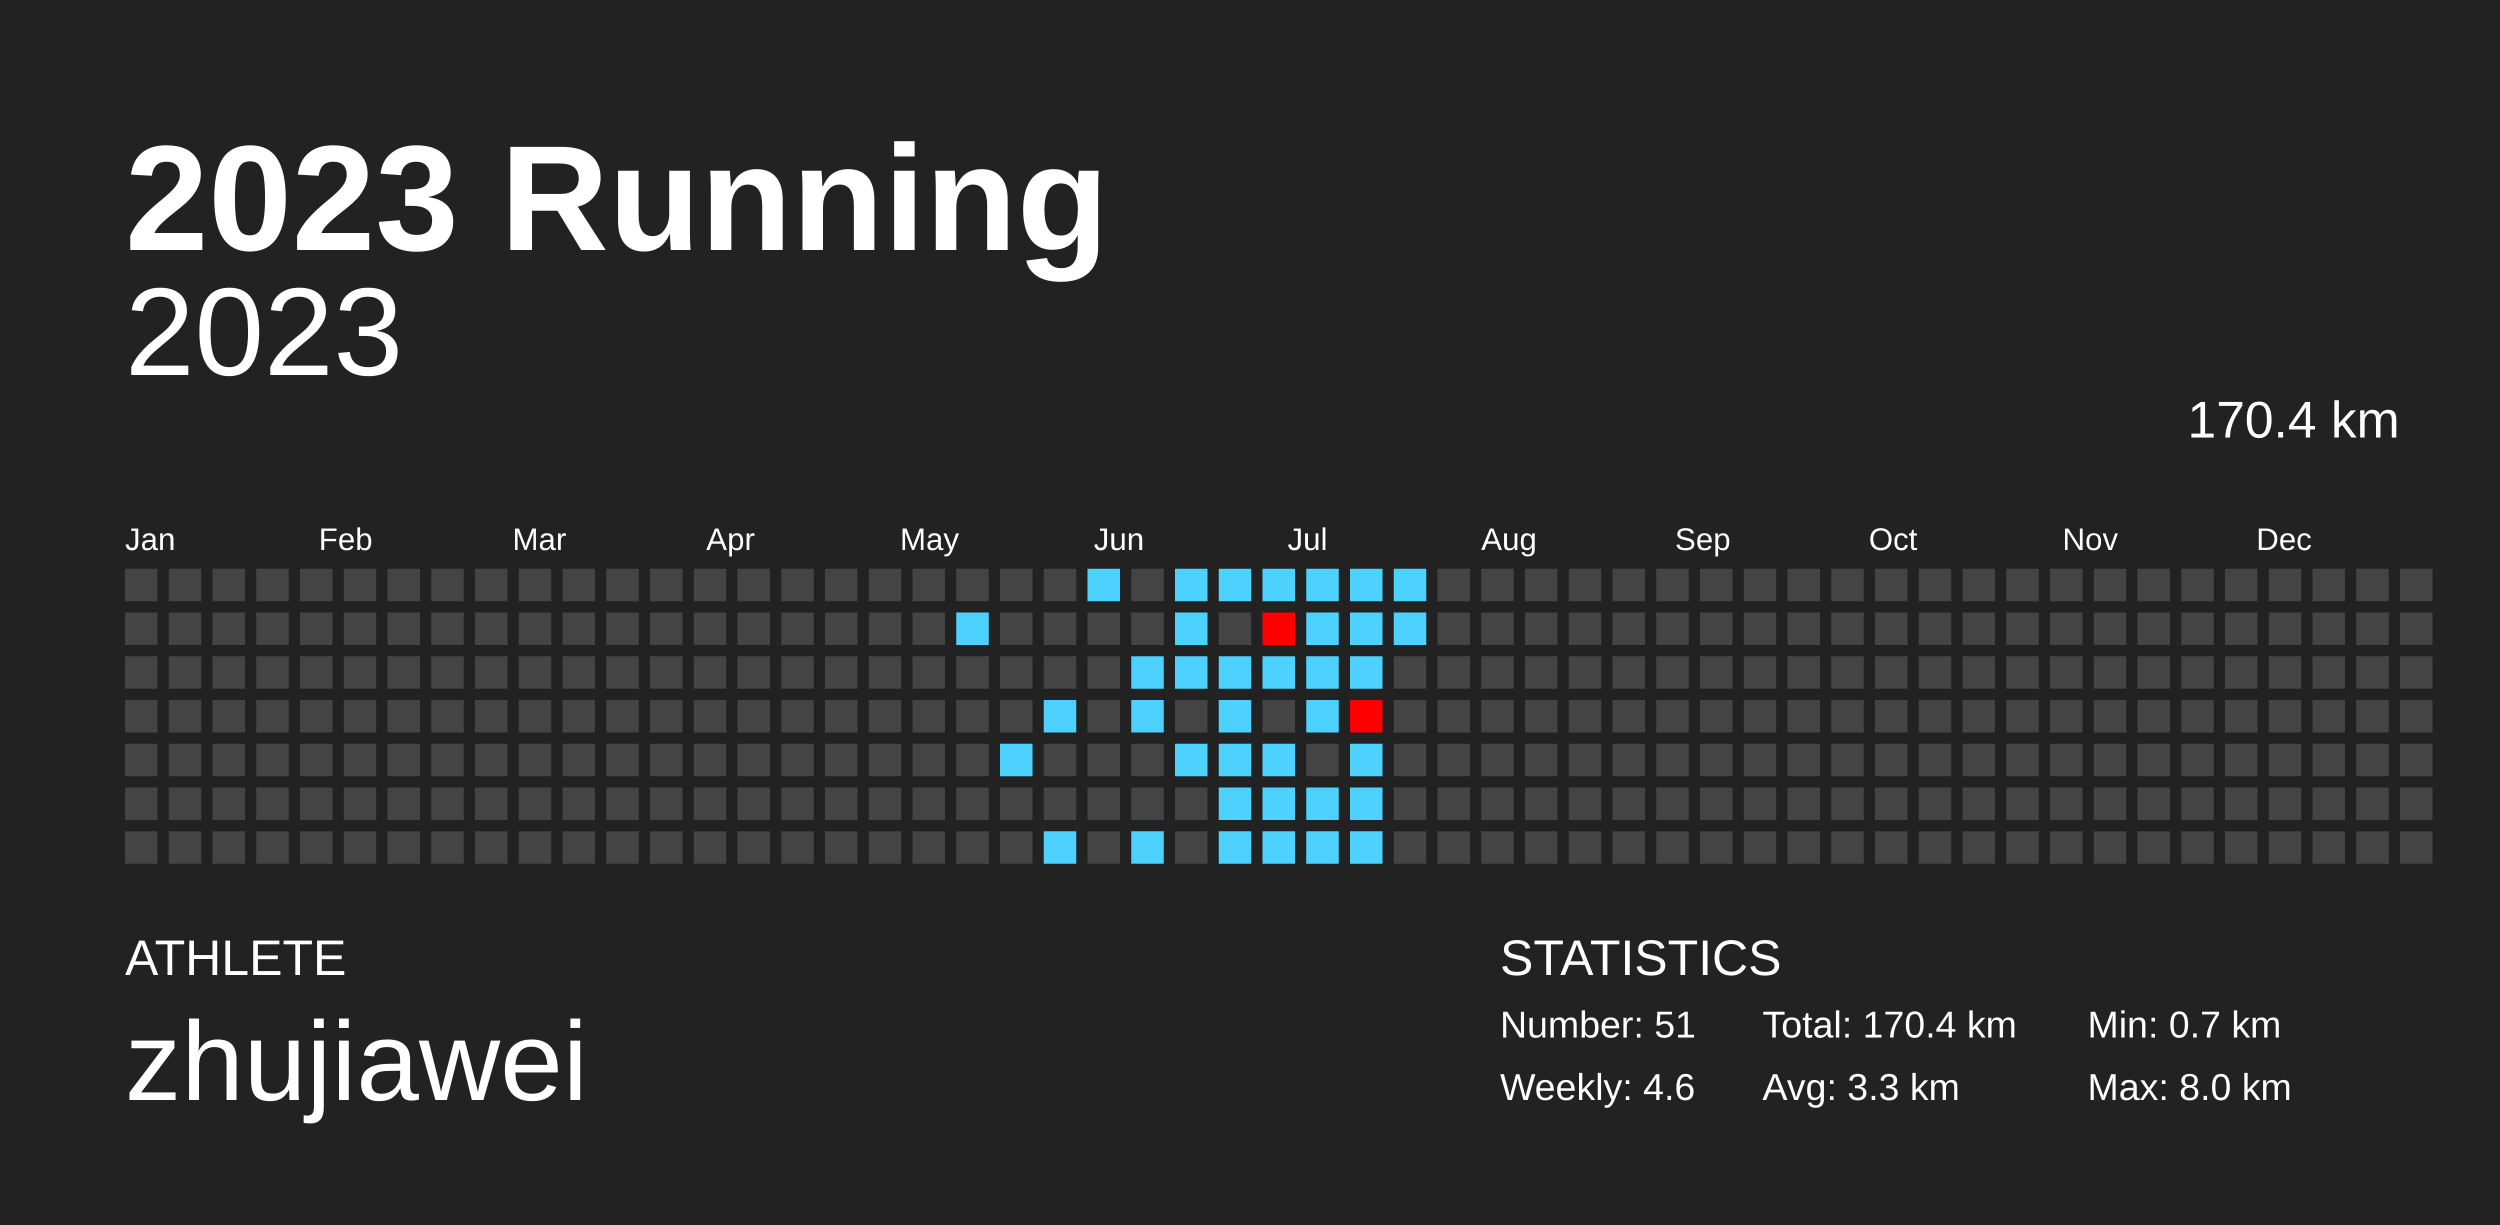
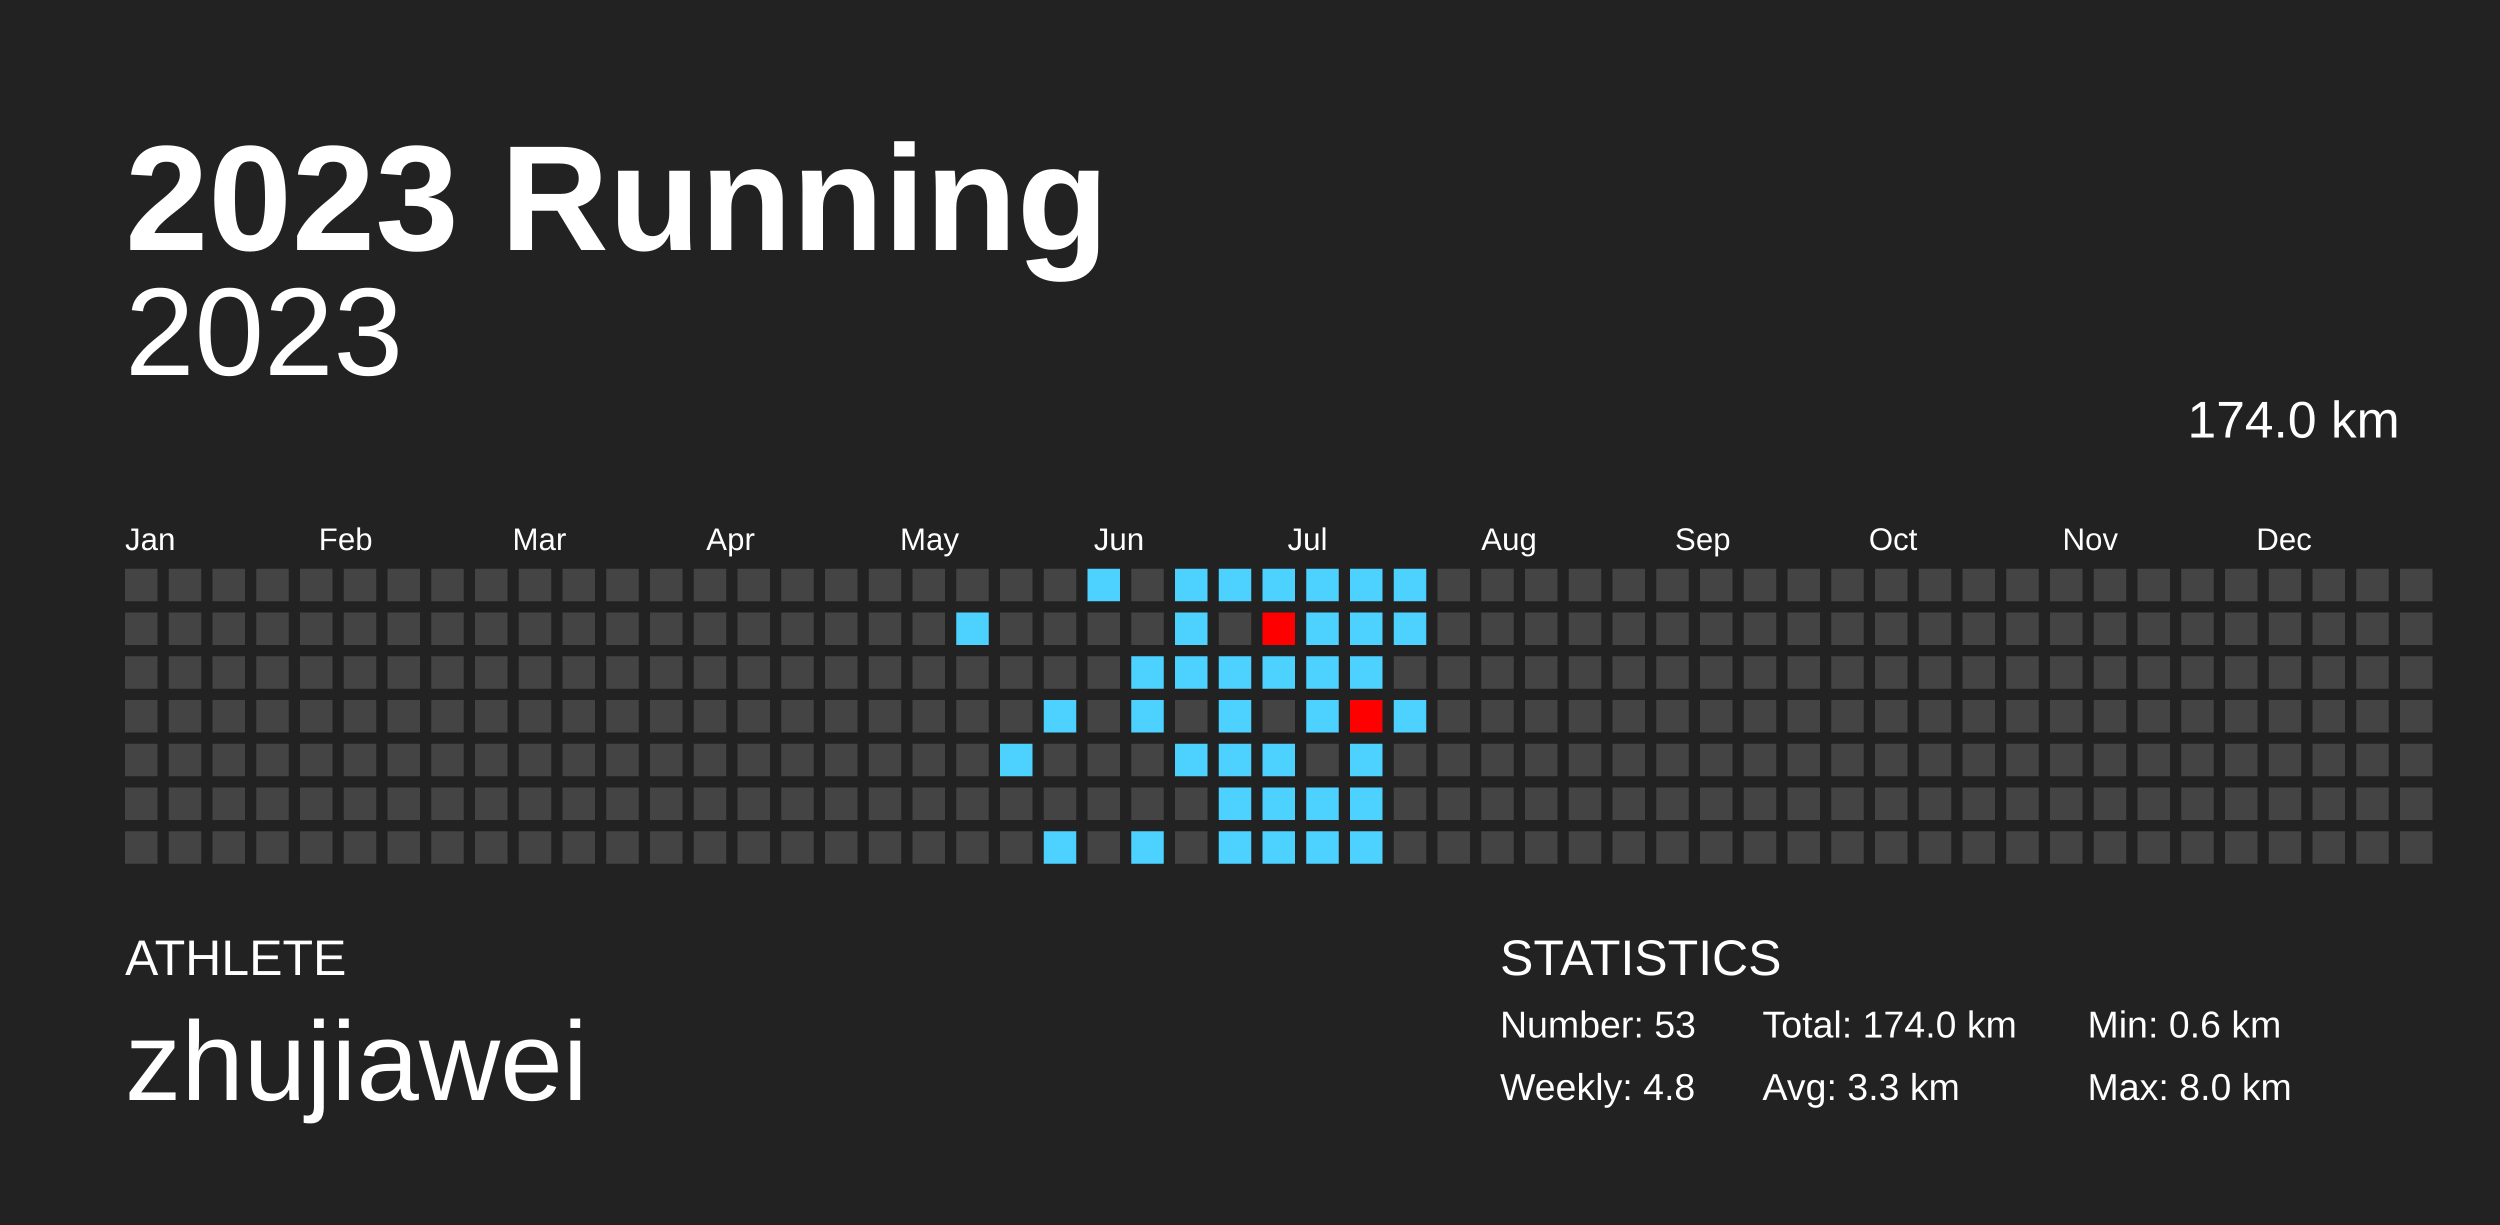
<svg xmlns="http://www.w3.org/2000/svg" baseProfile="full" height="98mm" version="1.1" viewBox="0,0,200,98" width="200mm">
  <defs />
  <rect fill="#222222" height="98" width="200" x="0" y="0" />
  <text fill="#FFFFFF" style="font-size:12px; font-family:Arial; font-weight:bold;" x="10" y="20">2023 Running</text>
  <text fill="#FFFFFF" style="font-size:4px; font-family:Arial" x="10" y="78">ATHLETE</text>
  <text fill="#FFFFFF" style="font-size:9px; font-family:Arial" x="10" y="88">zhujiawei</text>
  <text fill="#FFFFFF" style="font-size:4px; font-family:Arial" x="120" y="78">STATISTICS</text>
-   <text fill="#FFFFFF" style="font-size:3px; font-family:Arial" x="120" y="83">Number: 51</text>
-   <text fill="#FFFFFF" style="font-size:3px; font-family:Arial" x="120" y="88">Weekly: 4.6</text>
-   <text fill="#FFFFFF" style="font-size:3px; font-family:Arial" x="141" y="83">Total: 170.4 km</text>
+   <text fill="#FFFFFF" style="font-size:3px; font-family:Arial" x="120" y="83">Number: 53</text>
+   <text fill="#FFFFFF" style="font-size:3px; font-family:Arial" x="120" y="88">Weekly: 4.8</text>
+   <text fill="#FFFFFF" style="font-size:3px; font-family:Arial" x="141" y="83">Total: 174.0 km</text>
  <text fill="#FFFFFF" style="font-size:3px; font-family:Arial" x="141" y="88">Avg: 3.3 km</text>
-   <text fill="#FFFFFF" style="font-size:3px; font-family:Arial" x="167" y="83">Min: 0.7 km</text>
+   <text fill="#FFFFFF" style="font-size:3px; font-family:Arial" x="167" y="83">Min: 0.6 km</text>
  <text fill="#FFFFFF" style="font-size:3px; font-family:Arial" x="167" y="88">Max: 8.0 km</text>
  <text alignment-baseline="hanging" fill="#FFFFFF" style="font-size:10.0px; font-family:Arial;" x="10" y="30">2023</text>
-   <text alignment-baseline="hanging" fill="#FFFFFF" style="font-size:4.125px; font-family:Arial;" x="175" y="35">170.4 km</text>
+   <text alignment-baseline="hanging" fill="#FFFFFF" style="font-size:4.125px; font-family:Arial;" x="175" y="35">174.0 km</text>
  <text fill="#FFFFFF" style="font-size:2.5px; font-family:Arial" x="10.0" y="44">Jan</text>
  <text fill="#FFFFFF" style="font-size:2.5px; font-family:Arial" x="25.5" y="44">Feb</text>
  <text fill="#FFFFFF" style="font-size:2.5px; font-family:Arial" x="41.0" y="44">Mar</text>
  <text fill="#FFFFFF" style="font-size:2.5px; font-family:Arial" x="56.5" y="44">Apr</text>
  <text fill="#FFFFFF" style="font-size:2.5px; font-family:Arial" x="72.0" y="44">May</text>
  <text fill="#FFFFFF" style="font-size:2.5px; font-family:Arial" x="87.5" y="44">Jun</text>
  <text fill="#FFFFFF" style="font-size:2.5px; font-family:Arial" x="103.0" y="44">Jul</text>
  <text fill="#FFFFFF" style="font-size:2.5px; font-family:Arial" x="118.5" y="44">Aug</text>
  <text fill="#FFFFFF" style="font-size:2.5px; font-family:Arial" x="134.0" y="44">Sep</text>
  <text fill="#FFFFFF" style="font-size:2.5px; font-family:Arial" x="149.5" y="44">Oct</text>
  <text fill="#FFFFFF" style="font-size:2.5px; font-family:Arial" x="165.0" y="44">Nov</text>
  <text fill="#FFFFFF" style="font-size:2.5px; font-family:Arial" x="180.5" y="44">Dec</text>
  <rect fill="#444444" height="2.6" width="2.6" x="10.0" y="45.5" />
  <rect fill="#444444" height="2.6" width="2.6" x="10.0" y="49.0" />
  <rect fill="#444444" height="2.6" width="2.6" x="10.0" y="52.5" />
  <rect fill="#444444" height="2.6" width="2.6" x="10.0" y="56.0" />
  <rect fill="#444444" height="2.6" width="2.6" x="10.0" y="59.5" />
  <rect fill="#444444" height="2.6" width="2.6" x="10.0" y="63.0" />
  <rect fill="#444444" height="2.6" width="2.6" x="10.0" y="66.5" />
  <rect fill="#444444" height="2.6" width="2.6" x="13.5" y="45.5" />
  <rect fill="#444444" height="2.6" width="2.6" x="13.5" y="49.0" />
  <rect fill="#444444" height="2.6" width="2.6" x="13.5" y="52.5" />
  <rect fill="#444444" height="2.6" width="2.6" x="13.5" y="56.0" />
  <rect fill="#444444" height="2.6" width="2.6" x="13.5" y="59.5" />
  <rect fill="#444444" height="2.6" width="2.6" x="13.5" y="63.0" />
  <rect fill="#444444" height="2.6" width="2.6" x="13.5" y="66.5" />
  <rect fill="#444444" height="2.6" width="2.6" x="17.0" y="45.5" />
  <rect fill="#444444" height="2.6" width="2.6" x="17.0" y="49.0" />
  <rect fill="#444444" height="2.6" width="2.6" x="17.0" y="52.5" />
  <rect fill="#444444" height="2.6" width="2.6" x="17.0" y="56.0" />
  <rect fill="#444444" height="2.6" width="2.6" x="17.0" y="59.5" />
  <rect fill="#444444" height="2.6" width="2.6" x="17.0" y="63.0" />
  <rect fill="#444444" height="2.6" width="2.6" x="17.0" y="66.5" />
  <rect fill="#444444" height="2.6" width="2.6" x="20.5" y="45.5" />
  <rect fill="#444444" height="2.6" width="2.6" x="20.5" y="49.0" />
  <rect fill="#444444" height="2.6" width="2.6" x="20.5" y="52.5" />
  <rect fill="#444444" height="2.6" width="2.6" x="20.5" y="56.0" />
  <rect fill="#444444" height="2.6" width="2.6" x="20.5" y="59.5" />
  <rect fill="#444444" height="2.6" width="2.6" x="20.5" y="63.0" />
  <rect fill="#444444" height="2.6" width="2.6" x="20.5" y="66.5" />
  <rect fill="#444444" height="2.6" width="2.6" x="24.0" y="45.5" />
  <rect fill="#444444" height="2.6" width="2.6" x="24.0" y="49.0" />
  <rect fill="#444444" height="2.6" width="2.6" x="24.0" y="52.5" />
  <rect fill="#444444" height="2.6" width="2.6" x="24.0" y="56.0" />
  <rect fill="#444444" height="2.6" width="2.6" x="24.0" y="59.5" />
  <rect fill="#444444" height="2.6" width="2.6" x="24.0" y="63.0" />
  <rect fill="#444444" height="2.6" width="2.6" x="24.0" y="66.5" />
  <rect fill="#444444" height="2.6" width="2.6" x="27.5" y="45.5" />
  <rect fill="#444444" height="2.6" width="2.6" x="27.5" y="49.0" />
  <rect fill="#444444" height="2.6" width="2.6" x="27.5" y="52.5" />
  <rect fill="#444444" height="2.6" width="2.6" x="27.5" y="56.0" />
  <rect fill="#444444" height="2.6" width="2.6" x="27.5" y="59.5" />
  <rect fill="#444444" height="2.6" width="2.6" x="27.5" y="63.0" />
  <rect fill="#444444" height="2.6" width="2.6" x="27.5" y="66.5" />
  <rect fill="#444444" height="2.6" width="2.6" x="31.0" y="45.5" />
  <rect fill="#444444" height="2.6" width="2.6" x="31.0" y="49.0" />
  <rect fill="#444444" height="2.6" width="2.6" x="31.0" y="52.5" />
  <rect fill="#444444" height="2.6" width="2.6" x="31.0" y="56.0" />
  <rect fill="#444444" height="2.6" width="2.6" x="31.0" y="59.5" />
  <rect fill="#444444" height="2.6" width="2.6" x="31.0" y="63.0" />
  <rect fill="#444444" height="2.6" width="2.6" x="31.0" y="66.5" />
  <rect fill="#444444" height="2.6" width="2.6" x="34.5" y="45.5" />
  <rect fill="#444444" height="2.6" width="2.6" x="34.5" y="49.0" />
  <rect fill="#444444" height="2.6" width="2.6" x="34.5" y="52.5" />
  <rect fill="#444444" height="2.6" width="2.6" x="34.5" y="56.0" />
  <rect fill="#444444" height="2.6" width="2.6" x="34.5" y="59.5" />
  <rect fill="#444444" height="2.6" width="2.6" x="34.5" y="63.0" />
  <rect fill="#444444" height="2.6" width="2.6" x="34.5" y="66.5" />
  <rect fill="#444444" height="2.6" width="2.6" x="38.0" y="45.5" />
  <rect fill="#444444" height="2.6" width="2.6" x="38.0" y="49.0" />
  <rect fill="#444444" height="2.6" width="2.6" x="38.0" y="52.5" />
  <rect fill="#444444" height="2.6" width="2.6" x="38.0" y="56.0" />
  <rect fill="#444444" height="2.6" width="2.6" x="38.0" y="59.5" />
  <rect fill="#444444" height="2.6" width="2.6" x="38.0" y="63.0" />
  <rect fill="#444444" height="2.6" width="2.6" x="38.0" y="66.5" />
  <rect fill="#444444" height="2.6" width="2.6" x="41.5" y="45.5" />
  <rect fill="#444444" height="2.6" width="2.6" x="41.5" y="49.0" />
  <rect fill="#444444" height="2.6" width="2.6" x="41.5" y="52.5" />
  <rect fill="#444444" height="2.6" width="2.6" x="41.5" y="56.0" />
  <rect fill="#444444" height="2.6" width="2.6" x="41.5" y="59.5" />
  <rect fill="#444444" height="2.6" width="2.6" x="41.5" y="63.0" />
  <rect fill="#444444" height="2.6" width="2.6" x="41.5" y="66.5" />
  <rect fill="#444444" height="2.6" width="2.6" x="45.0" y="45.5" />
  <rect fill="#444444" height="2.6" width="2.6" x="45.0" y="49.0" />
  <rect fill="#444444" height="2.6" width="2.6" x="45.0" y="52.5" />
  <rect fill="#444444" height="2.6" width="2.6" x="45.0" y="56.0" />
  <rect fill="#444444" height="2.6" width="2.6" x="45.0" y="59.5" />
  <rect fill="#444444" height="2.6" width="2.6" x="45.0" y="63.0" />
  <rect fill="#444444" height="2.6" width="2.6" x="45.0" y="66.5" />
  <rect fill="#444444" height="2.6" width="2.6" x="48.5" y="45.5" />
  <rect fill="#444444" height="2.6" width="2.6" x="48.5" y="49.0" />
  <rect fill="#444444" height="2.6" width="2.6" x="48.5" y="52.5" />
  <rect fill="#444444" height="2.6" width="2.6" x="48.5" y="56.0" />
  <rect fill="#444444" height="2.6" width="2.6" x="48.5" y="59.5" />
  <rect fill="#444444" height="2.6" width="2.6" x="48.5" y="63.0" />
  <rect fill="#444444" height="2.6" width="2.6" x="48.5" y="66.5" />
  <rect fill="#444444" height="2.6" width="2.6" x="52.0" y="45.5" />
  <rect fill="#444444" height="2.6" width="2.6" x="52.0" y="49.0" />
  <rect fill="#444444" height="2.6" width="2.6" x="52.0" y="52.5" />
  <rect fill="#444444" height="2.6" width="2.6" x="52.0" y="56.0" />
  <rect fill="#444444" height="2.6" width="2.6" x="52.0" y="59.5" />
  <rect fill="#444444" height="2.6" width="2.6" x="52.0" y="63.0" />
  <rect fill="#444444" height="2.6" width="2.6" x="52.0" y="66.5" />
  <rect fill="#444444" height="2.6" width="2.6" x="55.5" y="45.5" />
  <rect fill="#444444" height="2.6" width="2.6" x="55.5" y="49.0" />
  <rect fill="#444444" height="2.6" width="2.6" x="55.5" y="52.5" />
  <rect fill="#444444" height="2.6" width="2.6" x="55.5" y="56.0" />
  <rect fill="#444444" height="2.6" width="2.6" x="55.5" y="59.5" />
  <rect fill="#444444" height="2.6" width="2.6" x="55.5" y="63.0" />
  <rect fill="#444444" height="2.6" width="2.6" x="55.5" y="66.5" />
  <rect fill="#444444" height="2.6" width="2.6" x="59.0" y="45.5" />
  <rect fill="#444444" height="2.6" width="2.6" x="59.0" y="49.0" />
  <rect fill="#444444" height="2.6" width="2.6" x="59.0" y="52.5" />
  <rect fill="#444444" height="2.6" width="2.6" x="59.0" y="56.0" />
  <rect fill="#444444" height="2.6" width="2.6" x="59.0" y="59.5" />
  <rect fill="#444444" height="2.6" width="2.6" x="59.0" y="63.0" />
  <rect fill="#444444" height="2.6" width="2.6" x="59.0" y="66.5" />
  <rect fill="#444444" height="2.6" width="2.6" x="62.5" y="45.5" />
  <rect fill="#444444" height="2.6" width="2.6" x="62.5" y="49.0" />
  <rect fill="#444444" height="2.6" width="2.6" x="62.5" y="52.5" />
  <rect fill="#444444" height="2.6" width="2.6" x="62.5" y="56.0" />
  <rect fill="#444444" height="2.6" width="2.6" x="62.5" y="59.5" />
  <rect fill="#444444" height="2.6" width="2.6" x="62.5" y="63.0" />
  <rect fill="#444444" height="2.6" width="2.6" x="62.5" y="66.5" />
  <rect fill="#444444" height="2.6" width="2.6" x="66.0" y="45.5" />
  <rect fill="#444444" height="2.6" width="2.6" x="66.0" y="49.0" />
  <rect fill="#444444" height="2.6" width="2.6" x="66.0" y="52.5" />
  <rect fill="#444444" height="2.6" width="2.6" x="66.0" y="56.0" />
  <rect fill="#444444" height="2.6" width="2.6" x="66.0" y="59.5" />
  <rect fill="#444444" height="2.6" width="2.6" x="66.0" y="63.0" />
  <rect fill="#444444" height="2.6" width="2.6" x="66.0" y="66.5" />
  <rect fill="#444444" height="2.6" width="2.6" x="69.5" y="45.5" />
  <rect fill="#444444" height="2.6" width="2.6" x="69.5" y="49.0" />
  <rect fill="#444444" height="2.6" width="2.6" x="69.5" y="52.5" />
  <rect fill="#444444" height="2.6" width="2.6" x="69.5" y="56.0" />
  <rect fill="#444444" height="2.6" width="2.6" x="69.5" y="59.5" />
  <rect fill="#444444" height="2.6" width="2.6" x="69.5" y="63.0" />
  <rect fill="#444444" height="2.6" width="2.6" x="69.5" y="66.5" />
  <rect fill="#444444" height="2.6" width="2.6" x="73.0" y="45.5" />
  <rect fill="#444444" height="2.6" width="2.6" x="73.0" y="49.0" />
  <rect fill="#444444" height="2.6" width="2.6" x="73.0" y="52.5" />
  <rect fill="#444444" height="2.6" width="2.6" x="73.0" y="56.0" />
  <rect fill="#444444" height="2.6" width="2.6" x="73.0" y="59.5" />
  <rect fill="#444444" height="2.6" width="2.6" x="73.0" y="63.0" />
  <rect fill="#444444" height="2.6" width="2.6" x="73.0" y="66.5" />
  <rect fill="#444444" height="2.6" width="2.6" x="76.5" y="45.5" />
  <rect fill="#4dd2ff" height="2.6" width="2.6" x="76.5" y="49.0" />
  <rect fill="#444444" height="2.6" width="2.6" x="76.5" y="52.5" />
  <rect fill="#444444" height="2.6" width="2.6" x="76.5" y="56.0" />
  <rect fill="#444444" height="2.6" width="2.6" x="76.5" y="59.5" />
  <rect fill="#444444" height="2.6" width="2.6" x="76.5" y="63.0" />
  <rect fill="#444444" height="2.6" width="2.6" x="76.5" y="66.5" />
  <rect fill="#444444" height="2.6" width="2.6" x="80.0" y="45.5" />
  <rect fill="#444444" height="2.6" width="2.6" x="80.0" y="49.0" />
  <rect fill="#444444" height="2.6" width="2.6" x="80.0" y="52.5" />
  <rect fill="#444444" height="2.6" width="2.6" x="80.0" y="56.0" />
  <rect fill="#4dd2ff" height="2.6" width="2.6" x="80.0" y="59.5" />
  <rect fill="#444444" height="2.6" width="2.6" x="80.0" y="63.0" />
  <rect fill="#444444" height="2.6" width="2.6" x="80.0" y="66.5" />
  <rect fill="#444444" height="2.6" width="2.6" x="83.5" y="45.5" />
  <rect fill="#444444" height="2.6" width="2.6" x="83.5" y="49.0" />
  <rect fill="#444444" height="2.6" width="2.6" x="83.5" y="52.5" />
  <rect fill="#4dd2ff" height="2.6" width="2.6" x="83.5" y="56.0" />
  <rect fill="#444444" height="2.6" width="2.6" x="83.5" y="59.5" />
  <rect fill="#444444" height="2.6" width="2.6" x="83.5" y="63.0" />
  <rect fill="#4dd2ff" height="2.6" width="2.6" x="83.5" y="66.5" />
  <rect fill="#4dd2ff" height="2.6" width="2.6" x="87.0" y="45.5" />
  <rect fill="#444444" height="2.6" width="2.6" x="87.0" y="49.0" />
  <rect fill="#444444" height="2.6" width="2.6" x="87.0" y="52.5" />
  <rect fill="#444444" height="2.6" width="2.6" x="87.0" y="56.0" />
  <rect fill="#444444" height="2.6" width="2.6" x="87.0" y="59.5" />
  <rect fill="#444444" height="2.6" width="2.6" x="87.0" y="63.0" />
  <rect fill="#444444" height="2.6" width="2.6" x="87.0" y="66.5" />
  <rect fill="#444444" height="2.6" width="2.6" x="90.5" y="45.5" />
  <rect fill="#444444" height="2.6" width="2.6" x="90.5" y="49.0" />
  <rect fill="#4dd2ff" height="2.6" width="2.6" x="90.5" y="52.5" />
  <rect fill="#4dd2ff" height="2.6" width="2.6" x="90.5" y="56.0" />
  <rect fill="#444444" height="2.6" width="2.6" x="90.5" y="59.5" />
  <rect fill="#444444" height="2.6" width="2.6" x="90.5" y="63.0" />
  <rect fill="#4dd2ff" height="2.6" width="2.6" x="90.5" y="66.5" />
  <rect fill="#4dd2ff" height="2.6" width="2.6" x="94.0" y="45.5" />
  <rect fill="#4dd2ff" height="2.6" width="2.6" x="94.0" y="49.0" />
  <rect fill="#4dd2ff" height="2.6" width="2.6" x="94.0" y="52.5" />
  <rect fill="#444444" height="2.6" width="2.6" x="94.0" y="56.0" />
  <rect fill="#4dd2ff" height="2.6" width="2.6" x="94.0" y="59.5" />
  <rect fill="#444444" height="2.6" width="2.6" x="94.0" y="63.0" />
  <rect fill="#444444" height="2.6" width="2.6" x="94.0" y="66.5" />
  <rect fill="#4dd2ff" height="2.6" width="2.6" x="97.5" y="45.5" />
  <rect fill="#444444" height="2.6" width="2.6" x="97.5" y="49.0" />
  <rect fill="#4dd2ff" height="2.6" width="2.6" x="97.5" y="52.5" />
  <rect fill="#4dd2ff" height="2.6" width="2.6" x="97.5" y="56.0" />
  <rect fill="#4dd2ff" height="2.6" width="2.6" x="97.5" y="59.5" />
  <rect fill="#4dd2ff" height="2.6" width="2.6" x="97.5" y="63.0" />
  <rect fill="#4dd2ff" height="2.6" width="2.6" x="97.5" y="66.5" />
  <rect fill="#4dd2ff" height="2.6" width="2.6" x="101.0" y="45.5" />
  <rect fill="#ff0000" height="2.6" width="2.6" x="101.0" y="49.0" />
  <rect fill="#4dd2ff" height="2.6" width="2.6" x="101.0" y="52.5" />
  <rect fill="#444444" height="2.6" width="2.6" x="101.0" y="56.0" />
  <rect fill="#4dd2ff" height="2.6" width="2.6" x="101.0" y="59.5" />
  <rect fill="#4dd2ff" height="2.6" width="2.6" x="101.0" y="63.0" />
  <rect fill="#4dd2ff" height="2.6" width="2.6" x="101.0" y="66.5" />
  <rect fill="#4dd2ff" height="2.6" width="2.6" x="104.5" y="45.5" />
  <rect fill="#4dd2ff" height="2.6" width="2.6" x="104.5" y="49.0" />
  <rect fill="#4dd2ff" height="2.6" width="2.6" x="104.5" y="52.5" />
  <rect fill="#4dd2ff" height="2.6" width="2.6" x="104.5" y="56.0" />
  <rect fill="#444444" height="2.6" width="2.6" x="104.5" y="59.5" />
  <rect fill="#4dd2ff" height="2.6" width="2.6" x="104.5" y="63.0" />
  <rect fill="#4dd2ff" height="2.6" width="2.6" x="104.5" y="66.5" />
  <rect fill="#4dd2ff" height="2.6" width="2.6" x="108.0" y="45.5" />
  <rect fill="#4dd2ff" height="2.6" width="2.6" x="108.0" y="49.0" />
  <rect fill="#4dd2ff" height="2.6" width="2.6" x="108.0" y="52.5" />
  <rect fill="#ff0000" height="2.6" width="2.6" x="108.0" y="56.0" />
  <rect fill="#4dd2ff" height="2.6" width="2.6" x="108.0" y="59.5" />
  <rect fill="#4dd2ff" height="2.6" width="2.6" x="108.0" y="63.0" />
  <rect fill="#4dd2ff" height="2.6" width="2.6" x="108.0" y="66.5" />
  <rect fill="#4dd2ff" height="2.6" width="2.6" x="111.5" y="45.5" />
  <rect fill="#4dd2ff" height="2.6" width="2.6" x="111.5" y="49.0" />
  <rect fill="#444444" height="2.6" width="2.6" x="111.5" y="52.5" />
-   <rect fill="#444444" height="2.6" width="2.6" x="111.5" y="56.0" />
+   <rect fill="#4dd2ff" height="2.6" width="2.6" x="111.5" y="56.0" />
  <rect fill="#444444" height="2.6" width="2.6" x="111.5" y="59.5" />
  <rect fill="#444444" height="2.6" width="2.6" x="111.5" y="63.0" />
  <rect fill="#444444" height="2.6" width="2.6" x="111.5" y="66.5" />
  <rect fill="#444444" height="2.6" width="2.6" x="115.0" y="45.5" />
  <rect fill="#444444" height="2.6" width="2.6" x="115.0" y="49.0" />
  <rect fill="#444444" height="2.6" width="2.6" x="115.0" y="52.5" />
  <rect fill="#444444" height="2.6" width="2.6" x="115.0" y="56.0" />
  <rect fill="#444444" height="2.6" width="2.6" x="115.0" y="59.5" />
  <rect fill="#444444" height="2.6" width="2.6" x="115.0" y="63.0" />
  <rect fill="#444444" height="2.6" width="2.6" x="115.0" y="66.5" />
  <rect fill="#444444" height="2.6" width="2.6" x="118.5" y="45.5" />
  <rect fill="#444444" height="2.6" width="2.6" x="118.5" y="49.0" />
  <rect fill="#444444" height="2.6" width="2.6" x="118.5" y="52.5" />
  <rect fill="#444444" height="2.6" width="2.6" x="118.5" y="56.0" />
  <rect fill="#444444" height="2.6" width="2.6" x="118.5" y="59.5" />
  <rect fill="#444444" height="2.6" width="2.6" x="118.5" y="63.0" />
  <rect fill="#444444" height="2.6" width="2.6" x="118.5" y="66.5" />
  <rect fill="#444444" height="2.6" width="2.6" x="122.0" y="45.5" />
  <rect fill="#444444" height="2.6" width="2.6" x="122.0" y="49.0" />
  <rect fill="#444444" height="2.6" width="2.6" x="122.0" y="52.5" />
  <rect fill="#444444" height="2.6" width="2.6" x="122.0" y="56.0" />
  <rect fill="#444444" height="2.6" width="2.6" x="122.0" y="59.5" />
  <rect fill="#444444" height="2.6" width="2.6" x="122.0" y="63.0" />
  <rect fill="#444444" height="2.6" width="2.6" x="122.0" y="66.5" />
  <rect fill="#444444" height="2.6" width="2.6" x="125.5" y="45.5" />
  <rect fill="#444444" height="2.6" width="2.6" x="125.5" y="49.0" />
  <rect fill="#444444" height="2.6" width="2.6" x="125.5" y="52.5" />
  <rect fill="#444444" height="2.6" width="2.6" x="125.5" y="56.0" />
  <rect fill="#444444" height="2.6" width="2.6" x="125.5" y="59.5" />
  <rect fill="#444444" height="2.6" width="2.6" x="125.5" y="63.0" />
  <rect fill="#444444" height="2.6" width="2.6" x="125.5" y="66.5" />
  <rect fill="#444444" height="2.6" width="2.6" x="129.0" y="45.5" />
  <rect fill="#444444" height="2.6" width="2.6" x="129.0" y="49.0" />
  <rect fill="#444444" height="2.6" width="2.6" x="129.0" y="52.5" />
  <rect fill="#444444" height="2.6" width="2.6" x="129.0" y="56.0" />
  <rect fill="#444444" height="2.6" width="2.6" x="129.0" y="59.5" />
  <rect fill="#444444" height="2.6" width="2.6" x="129.0" y="63.0" />
  <rect fill="#444444" height="2.6" width="2.6" x="129.0" y="66.5" />
  <rect fill="#444444" height="2.6" width="2.6" x="132.5" y="45.5" />
  <rect fill="#444444" height="2.6" width="2.6" x="132.5" y="49.0" />
  <rect fill="#444444" height="2.6" width="2.6" x="132.5" y="52.5" />
  <rect fill="#444444" height="2.6" width="2.6" x="132.5" y="56.0" />
  <rect fill="#444444" height="2.6" width="2.6" x="132.5" y="59.5" />
  <rect fill="#444444" height="2.6" width="2.6" x="132.5" y="63.0" />
  <rect fill="#444444" height="2.6" width="2.6" x="132.5" y="66.5" />
  <rect fill="#444444" height="2.6" width="2.6" x="136.0" y="45.5" />
  <rect fill="#444444" height="2.6" width="2.6" x="136.0" y="49.0" />
  <rect fill="#444444" height="2.6" width="2.6" x="136.0" y="52.5" />
  <rect fill="#444444" height="2.6" width="2.6" x="136.0" y="56.0" />
  <rect fill="#444444" height="2.6" width="2.6" x="136.0" y="59.5" />
  <rect fill="#444444" height="2.6" width="2.6" x="136.0" y="63.0" />
  <rect fill="#444444" height="2.6" width="2.6" x="136.0" y="66.5" />
  <rect fill="#444444" height="2.6" width="2.6" x="139.5" y="45.5" />
  <rect fill="#444444" height="2.6" width="2.6" x="139.5" y="49.0" />
  <rect fill="#444444" height="2.6" width="2.6" x="139.5" y="52.5" />
  <rect fill="#444444" height="2.6" width="2.6" x="139.5" y="56.0" />
  <rect fill="#444444" height="2.6" width="2.6" x="139.5" y="59.5" />
  <rect fill="#444444" height="2.6" width="2.6" x="139.5" y="63.0" />
  <rect fill="#444444" height="2.6" width="2.6" x="139.5" y="66.5" />
  <rect fill="#444444" height="2.6" width="2.6" x="143.0" y="45.5" />
  <rect fill="#444444" height="2.6" width="2.6" x="143.0" y="49.0" />
  <rect fill="#444444" height="2.6" width="2.6" x="143.0" y="52.5" />
  <rect fill="#444444" height="2.6" width="2.6" x="143.0" y="56.0" />
  <rect fill="#444444" height="2.6" width="2.6" x="143.0" y="59.5" />
  <rect fill="#444444" height="2.6" width="2.6" x="143.0" y="63.0" />
  <rect fill="#444444" height="2.6" width="2.6" x="143.0" y="66.5" />
  <rect fill="#444444" height="2.6" width="2.6" x="146.5" y="45.5" />
  <rect fill="#444444" height="2.6" width="2.6" x="146.5" y="49.0" />
  <rect fill="#444444" height="2.6" width="2.6" x="146.5" y="52.5" />
  <rect fill="#444444" height="2.6" width="2.6" x="146.5" y="56.0" />
  <rect fill="#444444" height="2.6" width="2.6" x="146.5" y="59.5" />
  <rect fill="#444444" height="2.6" width="2.6" x="146.5" y="63.0" />
  <rect fill="#444444" height="2.6" width="2.6" x="146.5" y="66.5" />
  <rect fill="#444444" height="2.6" width="2.6" x="150.0" y="45.5" />
  <rect fill="#444444" height="2.6" width="2.6" x="150.0" y="49.0" />
  <rect fill="#444444" height="2.6" width="2.6" x="150.0" y="52.5" />
  <rect fill="#444444" height="2.6" width="2.6" x="150.0" y="56.0" />
  <rect fill="#444444" height="2.6" width="2.6" x="150.0" y="59.5" />
  <rect fill="#444444" height="2.6" width="2.6" x="150.0" y="63.0" />
  <rect fill="#444444" height="2.6" width="2.6" x="150.0" y="66.5" />
  <rect fill="#444444" height="2.6" width="2.6" x="153.5" y="45.5" />
  <rect fill="#444444" height="2.6" width="2.6" x="153.5" y="49.0" />
  <rect fill="#444444" height="2.6" width="2.6" x="153.5" y="52.5" />
  <rect fill="#444444" height="2.6" width="2.6" x="153.5" y="56.0" />
  <rect fill="#444444" height="2.6" width="2.6" x="153.5" y="59.5" />
  <rect fill="#444444" height="2.6" width="2.6" x="153.5" y="63.0" />
  <rect fill="#444444" height="2.6" width="2.6" x="153.5" y="66.5" />
  <rect fill="#444444" height="2.6" width="2.6" x="157.0" y="45.5" />
  <rect fill="#444444" height="2.6" width="2.6" x="157.0" y="49.0" />
  <rect fill="#444444" height="2.6" width="2.6" x="157.0" y="52.5" />
  <rect fill="#444444" height="2.6" width="2.6" x="157.0" y="56.0" />
  <rect fill="#444444" height="2.6" width="2.6" x="157.0" y="59.5" />
  <rect fill="#444444" height="2.6" width="2.6" x="157.0" y="63.0" />
  <rect fill="#444444" height="2.6" width="2.6" x="157.0" y="66.5" />
  <rect fill="#444444" height="2.6" width="2.6" x="160.5" y="45.5" />
  <rect fill="#444444" height="2.6" width="2.6" x="160.5" y="49.0" />
  <rect fill="#444444" height="2.6" width="2.6" x="160.5" y="52.5" />
  <rect fill="#444444" height="2.6" width="2.6" x="160.5" y="56.0" />
  <rect fill="#444444" height="2.6" width="2.6" x="160.5" y="59.5" />
  <rect fill="#444444" height="2.6" width="2.6" x="160.5" y="63.0" />
  <rect fill="#444444" height="2.6" width="2.6" x="160.5" y="66.5" />
  <rect fill="#444444" height="2.6" width="2.6" x="164.0" y="45.5" />
  <rect fill="#444444" height="2.6" width="2.6" x="164.0" y="49.0" />
  <rect fill="#444444" height="2.6" width="2.6" x="164.0" y="52.5" />
  <rect fill="#444444" height="2.6" width="2.6" x="164.0" y="56.0" />
  <rect fill="#444444" height="2.6" width="2.6" x="164.0" y="59.5" />
  <rect fill="#444444" height="2.6" width="2.6" x="164.0" y="63.0" />
  <rect fill="#444444" height="2.6" width="2.6" x="164.0" y="66.5" />
  <rect fill="#444444" height="2.6" width="2.6" x="167.5" y="45.5" />
  <rect fill="#444444" height="2.6" width="2.6" x="167.5" y="49.0" />
  <rect fill="#444444" height="2.6" width="2.6" x="167.5" y="52.5" />
  <rect fill="#444444" height="2.6" width="2.6" x="167.5" y="56.0" />
  <rect fill="#444444" height="2.6" width="2.6" x="167.5" y="59.5" />
  <rect fill="#444444" height="2.6" width="2.6" x="167.5" y="63.0" />
  <rect fill="#444444" height="2.6" width="2.6" x="167.5" y="66.5" />
  <rect fill="#444444" height="2.6" width="2.6" x="171.0" y="45.5" />
  <rect fill="#444444" height="2.6" width="2.6" x="171.0" y="49.0" />
  <rect fill="#444444" height="2.6" width="2.6" x="171.0" y="52.5" />
  <rect fill="#444444" height="2.6" width="2.6" x="171.0" y="56.0" />
  <rect fill="#444444" height="2.6" width="2.6" x="171.0" y="59.5" />
  <rect fill="#444444" height="2.6" width="2.6" x="171.0" y="63.0" />
  <rect fill="#444444" height="2.6" width="2.6" x="171.0" y="66.5" />
  <rect fill="#444444" height="2.6" width="2.6" x="174.5" y="45.5" />
  <rect fill="#444444" height="2.6" width="2.6" x="174.5" y="49.0" />
  <rect fill="#444444" height="2.6" width="2.6" x="174.5" y="52.5" />
  <rect fill="#444444" height="2.6" width="2.6" x="174.5" y="56.0" />
  <rect fill="#444444" height="2.6" width="2.6" x="174.5" y="59.5" />
  <rect fill="#444444" height="2.6" width="2.6" x="174.5" y="63.0" />
  <rect fill="#444444" height="2.6" width="2.6" x="174.5" y="66.5" />
  <rect fill="#444444" height="2.6" width="2.6" x="178.0" y="45.5" />
  <rect fill="#444444" height="2.6" width="2.6" x="178.0" y="49.0" />
  <rect fill="#444444" height="2.6" width="2.6" x="178.0" y="52.5" />
  <rect fill="#444444" height="2.6" width="2.6" x="178.0" y="56.0" />
  <rect fill="#444444" height="2.6" width="2.6" x="178.0" y="59.5" />
  <rect fill="#444444" height="2.6" width="2.6" x="178.0" y="63.0" />
  <rect fill="#444444" height="2.6" width="2.6" x="178.0" y="66.5" />
  <rect fill="#444444" height="2.6" width="2.6" x="181.5" y="45.5" />
  <rect fill="#444444" height="2.6" width="2.6" x="181.5" y="49.0" />
  <rect fill="#444444" height="2.6" width="2.6" x="181.5" y="52.5" />
  <rect fill="#444444" height="2.6" width="2.6" x="181.5" y="56.0" />
  <rect fill="#444444" height="2.6" width="2.6" x="181.5" y="59.5" />
  <rect fill="#444444" height="2.6" width="2.6" x="181.5" y="63.0" />
  <rect fill="#444444" height="2.6" width="2.6" x="181.5" y="66.5" />
  <rect fill="#444444" height="2.6" width="2.6" x="185.0" y="45.5" />
  <rect fill="#444444" height="2.6" width="2.6" x="185.0" y="49.0" />
  <rect fill="#444444" height="2.6" width="2.6" x="185.0" y="52.5" />
  <rect fill="#444444" height="2.6" width="2.6" x="185.0" y="56.0" />
  <rect fill="#444444" height="2.6" width="2.6" x="185.0" y="59.5" />
  <rect fill="#444444" height="2.6" width="2.6" x="185.0" y="63.0" />
  <rect fill="#444444" height="2.6" width="2.6" x="185.0" y="66.5" />
  <rect fill="#444444" height="2.6" width="2.6" x="188.5" y="45.5" />
  <rect fill="#444444" height="2.6" width="2.6" x="188.5" y="49.0" />
  <rect fill="#444444" height="2.6" width="2.6" x="188.5" y="52.5" />
  <rect fill="#444444" height="2.6" width="2.6" x="188.5" y="56.0" />
  <rect fill="#444444" height="2.6" width="2.6" x="188.5" y="59.5" />
  <rect fill="#444444" height="2.6" width="2.6" x="188.5" y="63.0" />
  <rect fill="#444444" height="2.6" width="2.6" x="188.5" y="66.5" />
  <rect fill="#444444" height="2.6" width="2.6" x="192.0" y="45.5" />
  <rect fill="#444444" height="2.6" width="2.6" x="192.0" y="49.0" />
  <rect fill="#444444" height="2.6" width="2.6" x="192.0" y="52.5" />
  <rect fill="#444444" height="2.6" width="2.6" x="192.0" y="56.0" />
  <rect fill="#444444" height="2.6" width="2.6" x="192.0" y="59.5" />
  <rect fill="#444444" height="2.6" width="2.6" x="192.0" y="63.0" />
  <rect fill="#444444" height="2.6" width="2.6" x="192.0" y="66.5" />
</svg>
